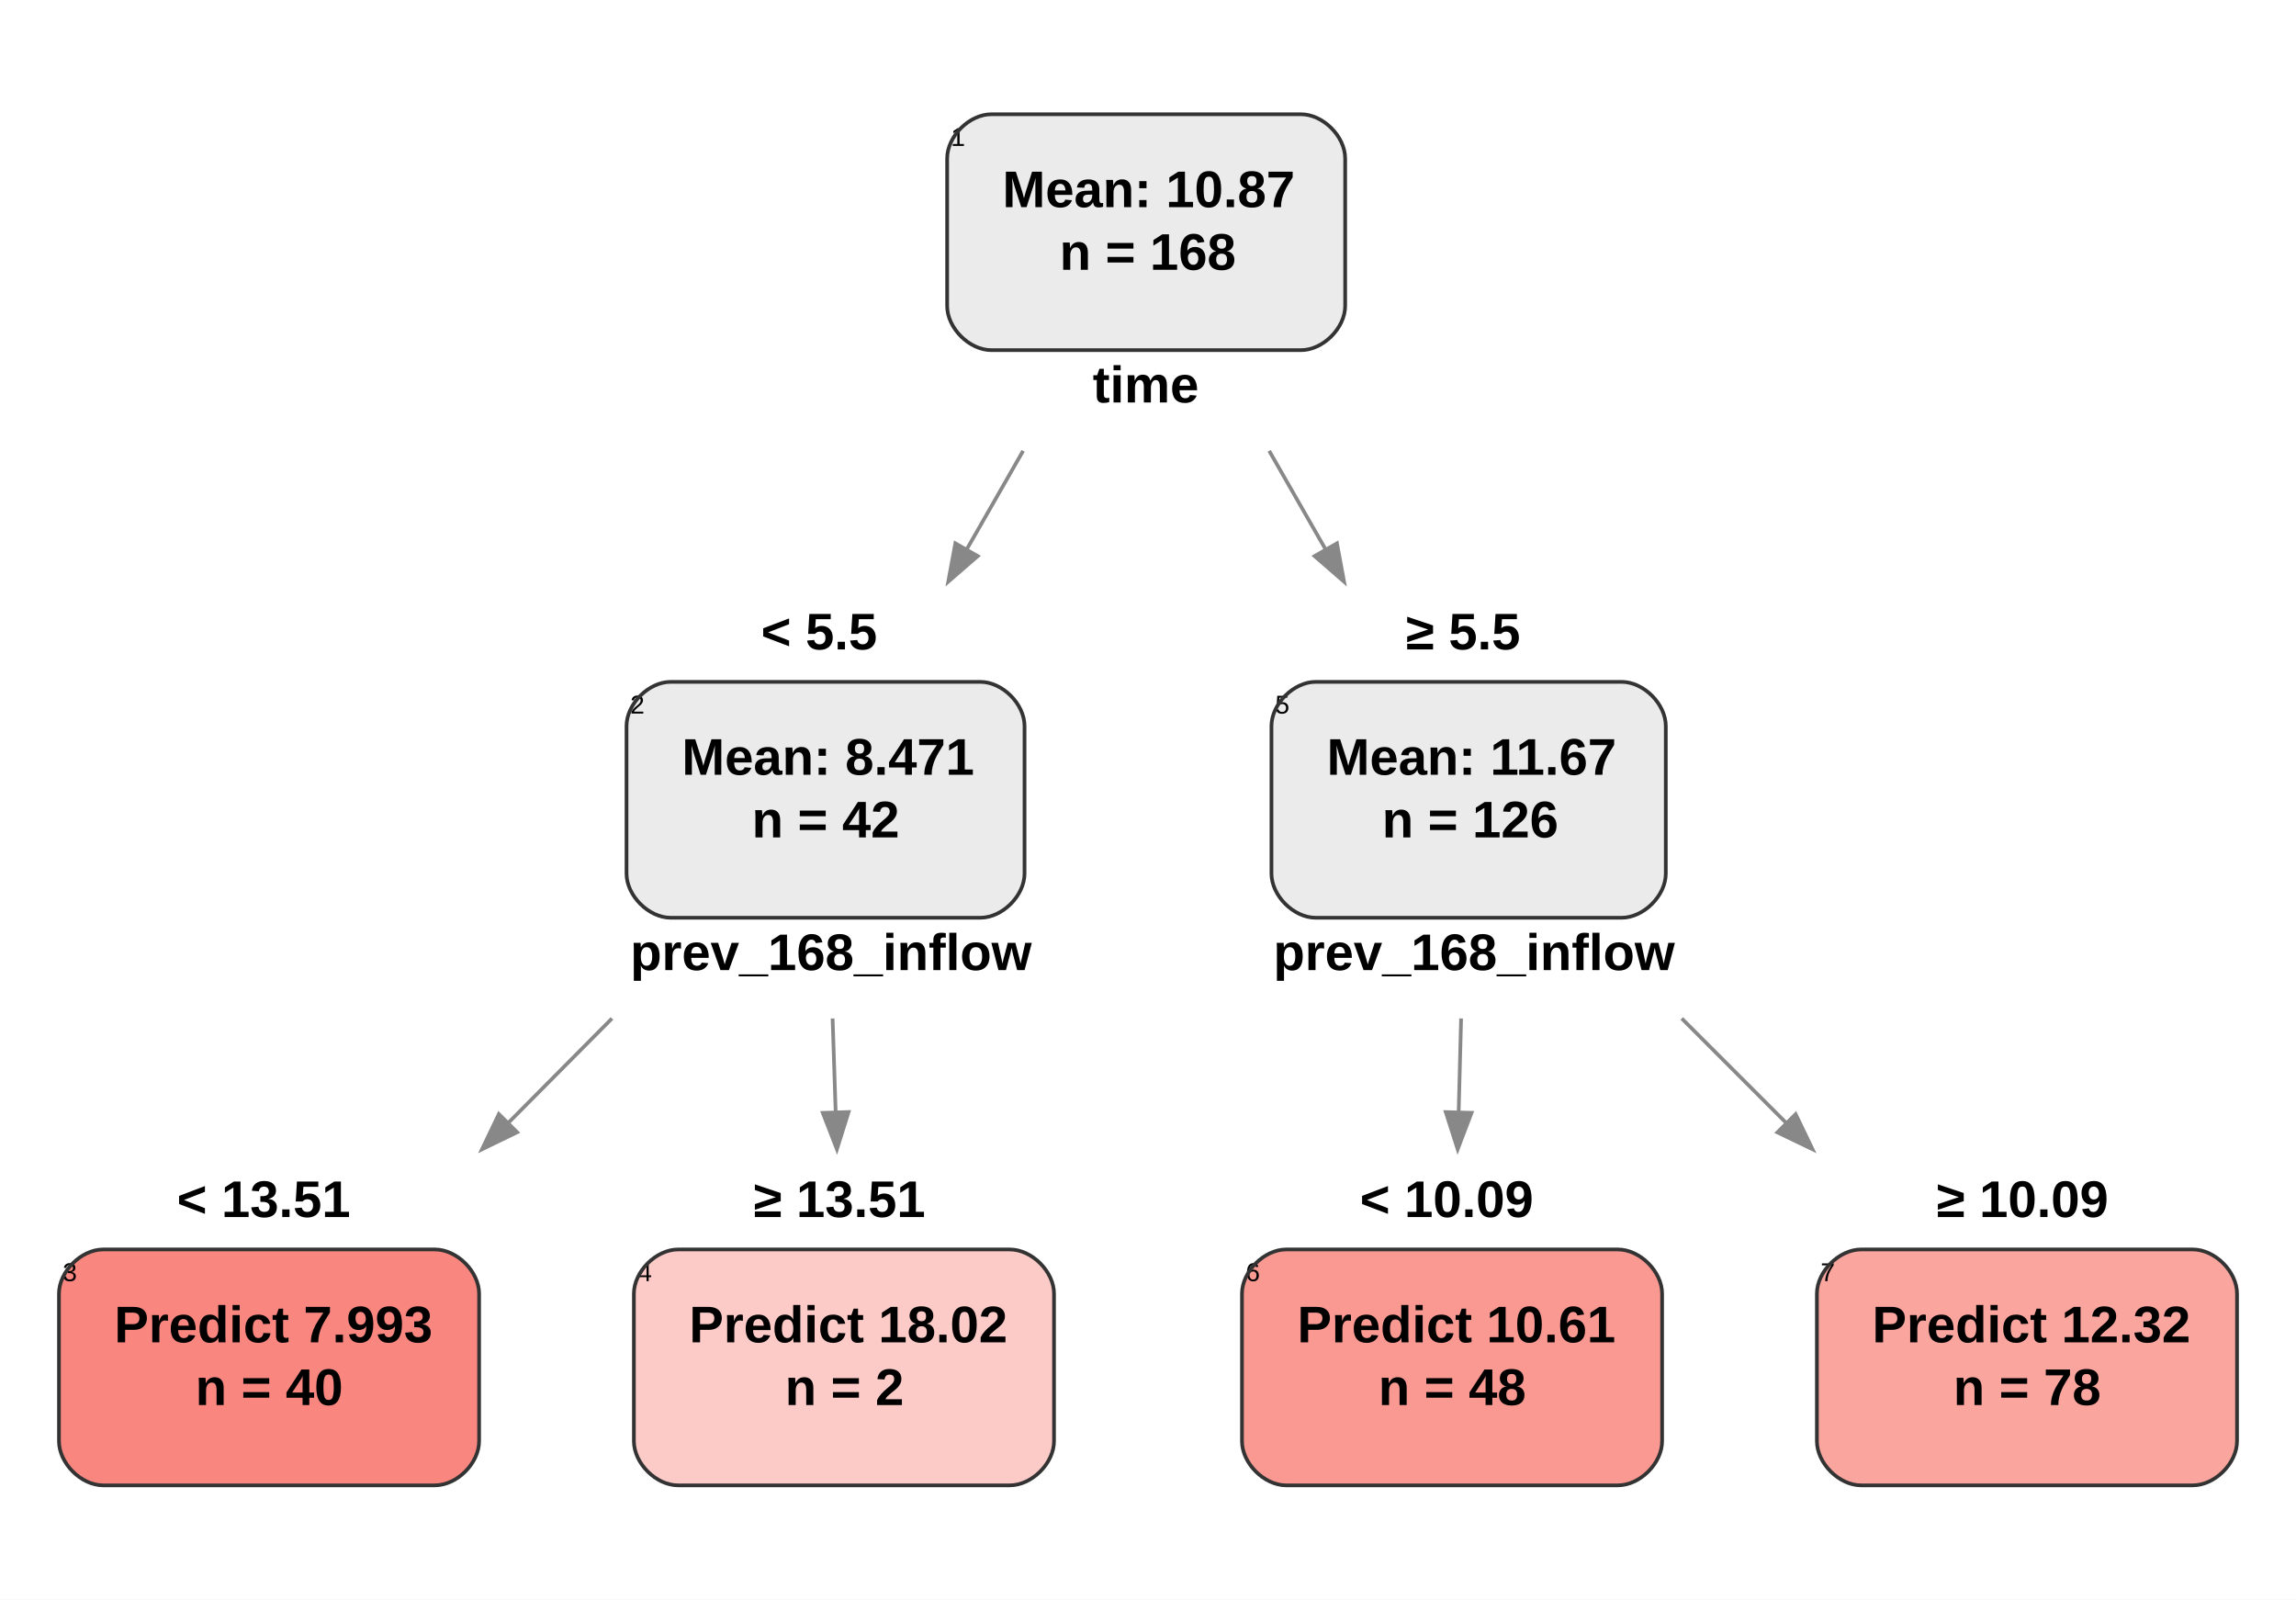
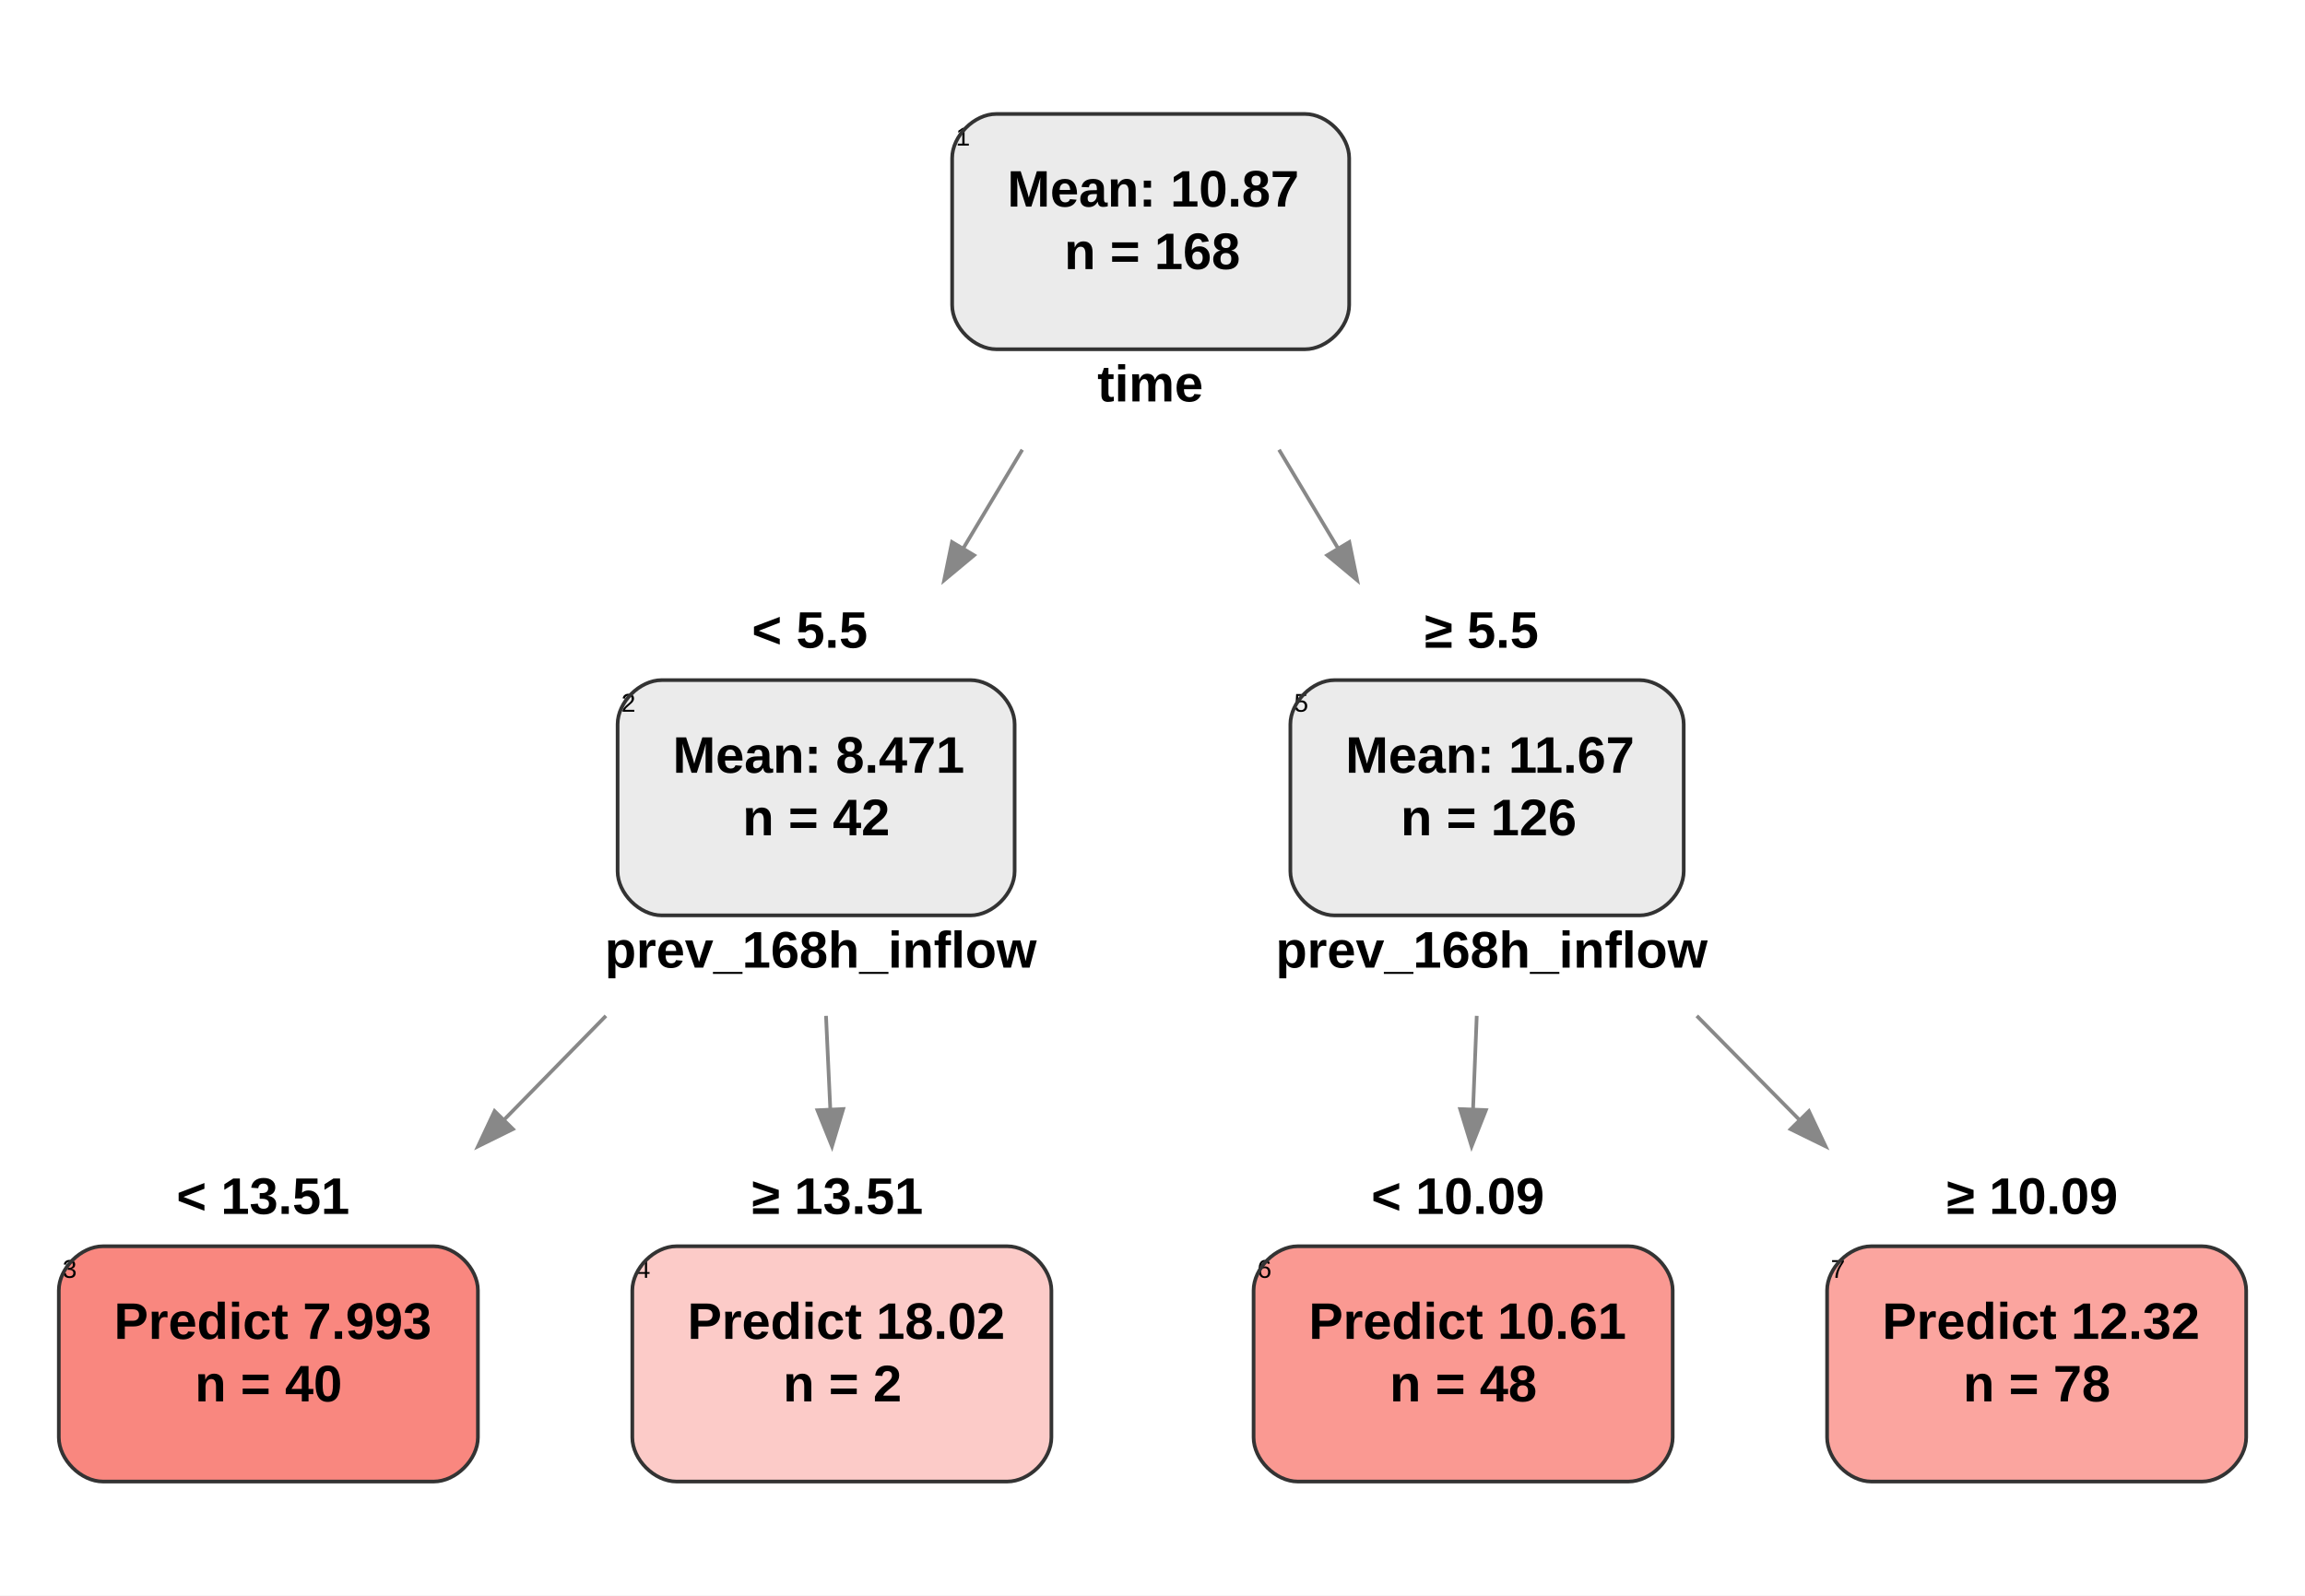
- <svg xmlns="http://www.w3.org/2000/svg" width="623pt" height="434pt" viewBox="0.00 0.00 623.00 434.00">
+ <svg xmlns="http://www.w3.org/2000/svg" width="627pt" height="434pt" viewBox="0.00 0.00 627.00 434.00">
  <g id="graph0" class="graph" transform="scale(1 1) rotate(0) translate(4 430)">
-     <polygon fill="white" stroke="transparent" points="-4,4 -4,-430 619,-430 619,4 -4,4" />
+     <polygon fill="white" stroke="transparent" points="-4,4 -4,-430 623,-430 623,4 -4,4" />
    <g id="node1" class="node">
-       <text text-anchor="start" x="305" y="-407.8" font-family="Arial" font-weight="bold" font-size="14.00"> </text>
-       <path fill="#ebebeb" stroke="transparent" d="M265,-335C265,-335 349,-335 349,-335 355,-335 361,-341 361,-347 361,-347 361,-387 361,-387 361,-393 355,-399 349,-399 349,-399 265,-399 265,-399 259,-399 253,-393 253,-387 253,-387 253,-347 253,-347 253,-341 259,-335 265,-335" />
-       <text text-anchor="start" x="254" y="-396.4" font-family="Arial" font-size="2.00"> </text>
-       <text text-anchor="start" x="254" y="-390.4" font-family="Arial" font-size="7.00">  1</text>
-       <text text-anchor="start" x="268" y="-373.8" font-family="Arial" font-weight="bold" font-size="14.00">Mean: 10.87</text>
-       <text text-anchor="start" x="283.5" y="-356.8" font-family="Arial" font-weight="bold" font-size="14.00">n = 168</text>
-       <text text-anchor="start" x="305.5" y="-338.8" font-family="Arial" font-size="9.00"> </text>
-       <path fill="none" stroke="#333333" d="M265,-335C265,-335 349,-335 349,-335 355,-335 361,-341 361,-347 361,-347 361,-387 361,-387 361,-393 355,-399 349,-399 349,-399 265,-399 265,-399 259,-399 253,-393 253,-387 253,-387 253,-347 253,-347 253,-341 259,-335 265,-335" />
-       <text text-anchor="start" x="292.5" y="-320.8" font-family="Arial" font-weight="bold" font-size="14.00">time</text>
+       <text text-anchor="start" x="307" y="-407.8" font-family="Arial" font-weight="bold" font-size="14.00"> </text>
+       <path fill="#ebebeb" stroke="transparent" d="M267,-335C267,-335 351,-335 351,-335 357,-335 363,-341 363,-347 363,-347 363,-387 363,-387 363,-393 357,-399 351,-399 351,-399 267,-399 267,-399 261,-399 255,-393 255,-387 255,-387 255,-347 255,-347 255,-341 261,-335 267,-335" />
+       <text text-anchor="start" x="256" y="-396.4" font-family="Arial" font-size="2.00"> </text>
+       <text text-anchor="start" x="256" y="-390.4" font-family="Arial" font-size="7.00">  1</text>
+       <text text-anchor="start" x="270" y="-373.8" font-family="Arial" font-weight="bold" font-size="14.00">Mean: 10.87</text>
+       <text text-anchor="start" x="285.5" y="-356.8" font-family="Arial" font-weight="bold" font-size="14.00">n = 168</text>
+       <text text-anchor="start" x="307.5" y="-338.8" font-family="Arial" font-size="9.00"> </text>
+       <path fill="none" stroke="#333333" d="M267,-335C267,-335 351,-335 351,-335 357,-335 363,-341 363,-347 363,-347 363,-387 363,-387 363,-393 357,-399 351,-399 351,-399 267,-399 267,-399 261,-399 255,-393 255,-387 255,-387 255,-347 255,-347 255,-341 261,-335 267,-335" />
+       <text text-anchor="start" x="294.5" y="-320.8" font-family="Arial" font-weight="bold" font-size="14.00">time</text>
    </g>
    <g id="node2" class="node">
-       <text text-anchor="start" x="202.5" y="-253.8" font-family="Arial" font-weight="bold" font-size="14.00"> &lt; 5.5</text>
-       <text text-anchor="start" x="152" y="-209.3" font-family="Arial" font-size="14.00">   </text>
-       <path fill="#ebebeb" stroke="transparent" d="M178,-181C178,-181 262,-181 262,-181 268,-181 274,-187 274,-193 274,-193 274,-233 274,-233 274,-239 268,-245 262,-245 262,-245 178,-245 178,-245 172,-245 166,-239 166,-233 166,-233 166,-193 166,-193 166,-187 172,-181 178,-181" />
-       <text text-anchor="start" x="167" y="-242.4" font-family="Arial" font-size="2.00"> </text>
-       <text text-anchor="start" x="167" y="-236.4" font-family="Arial" font-size="7.00">  2</text>
-       <text text-anchor="start" x="181" y="-219.8" font-family="Arial" font-weight="bold" font-size="14.00">Mean: 8.471</text>
-       <text text-anchor="start" x="200" y="-202.8" font-family="Arial" font-weight="bold" font-size="14.00">n = 42</text>
-       <text text-anchor="start" x="218.5" y="-184.8" font-family="Arial" font-size="9.00"> </text>
-       <path fill="none" stroke="#333333" d="M178,-181C178,-181 262,-181 262,-181 268,-181 274,-187 274,-193 274,-193 274,-233 274,-233 274,-239 268,-245 262,-245 262,-245 178,-245 178,-245 172,-245 166,-239 166,-233 166,-233 166,-193 166,-193 166,-187 172,-181 178,-181" />
-       <text text-anchor="start" x="276" y="-209.3" font-family="Arial" font-size="14.00">   </text>
-       <text text-anchor="start" x="167" y="-166.8" font-family="Arial" font-weight="bold" font-size="14.00">prev_168_inflow</text>
+       <text text-anchor="start" x="200.5" y="-253.8" font-family="Arial" font-weight="bold" font-size="14.00"> &lt; 5.5</text>
+       <text text-anchor="start" x="146" y="-209.3" font-family="Arial" font-size="14.00">    </text>
+       <path fill="#ebebeb" stroke="transparent" d="M176,-181C176,-181 260,-181 260,-181 266,-181 272,-187 272,-193 272,-193 272,-233 272,-233 272,-239 266,-245 260,-245 260,-245 176,-245 176,-245 170,-245 164,-239 164,-233 164,-233 164,-193 164,-193 164,-187 170,-181 176,-181" />
+       <text text-anchor="start" x="165" y="-242.4" font-family="Arial" font-size="2.00"> </text>
+       <text text-anchor="start" x="165" y="-236.4" font-family="Arial" font-size="7.00">  2</text>
+       <text text-anchor="start" x="179" y="-219.8" font-family="Arial" font-weight="bold" font-size="14.00">Mean: 8.471</text>
+       <text text-anchor="start" x="198" y="-202.8" font-family="Arial" font-weight="bold" font-size="14.00">n = 42</text>
+       <text text-anchor="start" x="216.5" y="-184.8" font-family="Arial" font-size="9.00"> </text>
+       <path fill="none" stroke="#333333" d="M176,-181C176,-181 260,-181 260,-181 266,-181 272,-187 272,-193 272,-193 272,-233 272,-233 272,-239 266,-245 260,-245 260,-245 176,-245 176,-245 170,-245 164,-239 164,-233 164,-233 164,-193 164,-193 164,-187 170,-181 176,-181" />
+       <text text-anchor="start" x="274" y="-209.3" font-family="Arial" font-size="14.00">    </text>
+       <text text-anchor="start" x="160.5" y="-166.8" font-family="Arial" font-weight="bold" font-size="14.00">prev_168h_inflow</text>
    </g>
    <g id="edge1" class="edge">
-       <path fill="none" stroke="#888888" d="M273.61,-307.67C268.62,-298.94 263.43,-289.88 258.34,-280.99" />
-       <polygon fill="#888888" stroke="#888888" points="261.3,-279.12 253.3,-272.18 255.23,-282.59 261.3,-279.12" />
+       <path fill="none" stroke="#888888" d="M274.08,-307.67C268.85,-298.94 263.43,-289.88 258.11,-280.99" />
+       <polygon fill="#888888" stroke="#888888" points="260.97,-278.96 252.83,-272.18 254.96,-282.55 260.97,-278.96" />
    </g>
    <g id="node3" class="node">
-       <text text-anchor="start" x="377.5" y="-253.8" font-family="Arial" font-weight="bold" font-size="14.00"> ≥ 5.5</text>
-       <text text-anchor="start" x="327" y="-209.3" font-family="Arial" font-size="14.00">   </text>
-       <path fill="#ebebeb" stroke="transparent" d="M353,-181C353,-181 436,-181 436,-181 442,-181 448,-187 448,-193 448,-193 448,-233 448,-233 448,-239 442,-245 436,-245 436,-245 353,-245 353,-245 347,-245 341,-239 341,-233 341,-233 341,-193 341,-193 341,-187 347,-181 353,-181" />
-       <text text-anchor="start" x="342" y="-242.4" font-family="Arial" font-size="2.00"> </text>
-       <text text-anchor="start" x="342" y="-236.4" font-family="Arial" font-size="7.00">  5</text>
-       <text text-anchor="start" x="356" y="-219.8" font-family="Arial" font-weight="bold" font-size="14.00">Mean: 11.67</text>
-       <text text-anchor="start" x="371" y="-202.8" font-family="Arial" font-weight="bold" font-size="14.00">n = 126</text>
-       <text text-anchor="start" x="393" y="-184.8" font-family="Arial" font-size="9.00"> </text>
-       <path fill="none" stroke="#333333" d="M353,-181C353,-181 436,-181 436,-181 442,-181 448,-187 448,-193 448,-193 448,-233 448,-233 448,-239 442,-245 436,-245 436,-245 353,-245 353,-245 347,-245 341,-239 341,-233 341,-233 341,-193 341,-193 341,-187 347,-181 353,-181" />
-       <text text-anchor="start" x="450" y="-209.3" font-family="Arial" font-size="14.00">   </text>
-       <text text-anchor="start" x="341.5" y="-166.8" font-family="Arial" font-weight="bold" font-size="14.00">prev_168_inflow</text>
+       <text text-anchor="start" x="383.5" y="-253.8" font-family="Arial" font-weight="bold" font-size="14.00"> ≥ 5.5</text>
+       <text text-anchor="start" x="329" y="-209.3" font-family="Arial" font-size="14.00">    </text>
+       <path fill="#ebebeb" stroke="transparent" d="M359,-181C359,-181 442,-181 442,-181 448,-181 454,-187 454,-193 454,-193 454,-233 454,-233 454,-239 448,-245 442,-245 442,-245 359,-245 359,-245 353,-245 347,-239 347,-233 347,-233 347,-193 347,-193 347,-187 353,-181 359,-181" />
+       <text text-anchor="start" x="348" y="-242.4" font-family="Arial" font-size="2.00"> </text>
+       <text text-anchor="start" x="348" y="-236.4" font-family="Arial" font-size="7.00">  5</text>
+       <text text-anchor="start" x="362" y="-219.8" font-family="Arial" font-weight="bold" font-size="14.00">Mean: 11.67</text>
+       <text text-anchor="start" x="377" y="-202.8" font-family="Arial" font-weight="bold" font-size="14.00">n = 126</text>
+       <text text-anchor="start" x="399" y="-184.8" font-family="Arial" font-size="9.00"> </text>
+       <path fill="none" stroke="#333333" d="M359,-181C359,-181 442,-181 442,-181 448,-181 454,-187 454,-193 454,-193 454,-233 454,-233 454,-239 448,-245 442,-245 442,-245 359,-245 359,-245 353,-245 347,-239 347,-233 347,-233 347,-193 347,-193 347,-187 353,-181 359,-181" />
+       <text text-anchor="start" x="456" y="-209.3" font-family="Arial" font-size="14.00">    </text>
+       <text text-anchor="start" x="343" y="-166.8" font-family="Arial" font-weight="bold" font-size="14.00">prev_168h_inflow</text>
    </g>
    <g id="edge2" class="edge">
-       <path fill="none" stroke="#888888" d="M340.39,-307.67C345.38,-298.94 350.57,-289.88 355.66,-280.99" />
-       <polygon fill="#888888" stroke="#888888" points="358.77,-282.59 360.7,-272.18 352.7,-279.12 358.77,-282.59" />
+       <path fill="none" stroke="#888888" d="M343.92,-307.67C349.15,-298.94 354.57,-289.88 359.89,-280.99" />
+       <polygon fill="#888888" stroke="#888888" points="363.04,-282.55 365.17,-272.18 357.03,-278.96 363.04,-282.55" />
    </g>
    <g id="node4" class="node">
      <text text-anchor="start" x="44" y="-99.8" font-family="Arial" font-weight="bold" font-size="14.00"> &lt; 13.51</text>
      <path fill="#f8766d" fill-opacity="0.875" stroke="transparent" d="M24,-27C24,-27 114,-27 114,-27 120,-27 126,-33 126,-39 126,-39 126,-79 126,-79 126,-85 120,-91 114,-91 114,-91 24,-91 24,-91 18,-91 12,-85 12,-79 12,-79 12,-39 12,-39 12,-33 18,-27 24,-27" />
      <text text-anchor="start" x="13" y="-88.4" font-family="Arial" font-size="2.00"> </text>
      <text text-anchor="start" x="13" y="-82.4" font-family="Arial" font-size="7.00">  3</text>
      <text text-anchor="start" x="27" y="-65.8" font-family="Arial" font-weight="bold" font-size="14.00">Predict 7.993</text>
      <text text-anchor="start" x="49" y="-48.8" font-family="Arial" font-weight="bold" font-size="14.00">n = 40</text>
      <text text-anchor="start" x="67.5" y="-30.8" font-family="Arial" font-size="9.00"> </text>
      <path fill="none" stroke="#333333" d="M24,-27C24,-27 114,-27 114,-27 120,-27 126,-33 126,-39 126,-39 126,-79 126,-79 126,-85 120,-91 114,-91 114,-91 24,-91 24,-91 18,-91 12,-85 12,-79 12,-79 12,-39 12,-39 12,-33 18,-27 24,-27" />
      <text text-anchor="start" x="67" y="-12.8" font-family="Arial" font-weight="bold" font-size="14.00"> </text>
    </g>
    <g id="edge3" class="edge">
-       <path fill="none" stroke="#888888" d="M162.05,-153.67C152.84,-144.39 143.26,-134.75 133.9,-125.33" />
-       <polygon fill="#888888" stroke="#888888" points="136.32,-122.8 126.79,-118.18 131.36,-127.74 136.32,-122.8" />
+       <path fill="none" stroke="#888888" d="M160.82,-153.67C151.73,-144.39 142.27,-134.75 133.04,-125.33" />
+       <polygon fill="#888888" stroke="#888888" points="135.53,-122.87 126.03,-118.18 130.53,-127.77 135.53,-122.87" />
    </g>
    <g id="node5" class="node">
      <text text-anchor="start" x="200.5" y="-99.8" font-family="Arial" font-weight="bold" font-size="14.00"> ≥ 13.51</text>
      <path fill="#f8766d" fill-opacity="0.376" stroke="transparent" d="M180,-27C180,-27 270,-27 270,-27 276,-27 282,-33 282,-39 282,-39 282,-79 282,-79 282,-85 276,-91 270,-91 270,-91 180,-91 180,-91 174,-91 168,-85 168,-79 168,-79 168,-39 168,-39 168,-33 174,-27 180,-27" />
      <text text-anchor="start" x="169" y="-88.4" font-family="Arial" font-size="2.00"> </text>
      <text text-anchor="start" x="169" y="-82.4" font-family="Arial" font-size="7.00">  4</text>
      <text text-anchor="start" x="183" y="-65.8" font-family="Arial" font-weight="bold" font-size="14.00">Predict 18.02</text>
      <text text-anchor="start" x="209" y="-48.8" font-family="Arial" font-weight="bold" font-size="14.00">n = 2</text>
      <text text-anchor="start" x="223.5" y="-30.8" font-family="Arial" font-size="9.00"> </text>
      <path fill="none" stroke="#333333" d="M180,-27C180,-27 270,-27 270,-27 276,-27 282,-33 282,-39 282,-39 282,-79 282,-79 282,-85 276,-91 270,-91 270,-91 180,-91 180,-91 174,-91 168,-85 168,-79 168,-79 168,-39 168,-39 168,-33 174,-27 180,-27" />
      <text text-anchor="start" x="223" y="-12.8" font-family="Arial" font-weight="bold" font-size="14.00"> </text>
    </g>
    <g id="edge4" class="edge">
-       <path fill="none" stroke="#888888" d="M221.92,-153.67C222.19,-145.39 222.47,-136.83 222.75,-128.38" />
-       <polygon fill="#888888" stroke="#888888" points="226.26,-128.29 223.09,-118.18 219.26,-128.06 226.26,-128.29" />
+       <path fill="none" stroke="#888888" d="M220.69,-153.67C221.07,-145.39 221.46,-136.83 221.85,-128.38" />
+       <polygon fill="#888888" stroke="#888888" points="225.36,-128.33 222.32,-118.18 218.36,-128 225.36,-128.33" />
    </g>
    <g id="node6" class="node">
-       <text text-anchor="start" x="365" y="-99.8" font-family="Arial" font-weight="bold" font-size="14.00"> &lt; 10.09</text>
-       <path fill="#f8766d" fill-opacity="0.745" stroke="transparent" d="M345,-27C345,-27 435,-27 435,-27 441,-27 447,-33 447,-39 447,-39 447,-79 447,-79 447,-85 441,-91 435,-91 435,-91 345,-91 345,-91 339,-91 333,-85 333,-79 333,-79 333,-39 333,-39 333,-33 339,-27 345,-27" />
-       <text text-anchor="start" x="334" y="-88.4" font-family="Arial" font-size="2.00"> </text>
-       <text text-anchor="start" x="334" y="-82.4" font-family="Arial" font-size="7.00">  6</text>
-       <text text-anchor="start" x="348" y="-65.8" font-family="Arial" font-weight="bold" font-size="14.00">Predict 10.61</text>
-       <text text-anchor="start" x="370" y="-48.8" font-family="Arial" font-weight="bold" font-size="14.00">n = 48</text>
-       <text text-anchor="start" x="388.5" y="-30.8" font-family="Arial" font-size="9.00"> </text>
-       <path fill="none" stroke="#333333" d="M345,-27C345,-27 435,-27 435,-27 441,-27 447,-33 447,-39 447,-39 447,-79 447,-79 447,-85 441,-91 435,-91 435,-91 345,-91 345,-91 339,-91 333,-85 333,-79 333,-79 333,-39 333,-39 333,-33 339,-27 345,-27" />
-       <text text-anchor="start" x="388" y="-12.8" font-family="Arial" font-weight="bold" font-size="14.00"> </text>
+       <text text-anchor="start" x="369" y="-99.8" font-family="Arial" font-weight="bold" font-size="14.00"> &lt; 10.09</text>
+       <path fill="#f8766d" fill-opacity="0.745" stroke="transparent" d="M349,-27C349,-27 439,-27 439,-27 445,-27 451,-33 451,-39 451,-39 451,-79 451,-79 451,-85 445,-91 439,-91 439,-91 349,-91 349,-91 343,-91 337,-85 337,-79 337,-79 337,-39 337,-39 337,-33 343,-27 349,-27" />
+       <text text-anchor="start" x="338" y="-88.4" font-family="Arial" font-size="2.00"> </text>
+       <text text-anchor="start" x="338" y="-82.4" font-family="Arial" font-size="7.00">  6</text>
+       <text text-anchor="start" x="352" y="-65.8" font-family="Arial" font-weight="bold" font-size="14.00">Predict 10.61</text>
+       <text text-anchor="start" x="374" y="-48.8" font-family="Arial" font-weight="bold" font-size="14.00">n = 48</text>
+       <text text-anchor="start" x="392.5" y="-30.8" font-family="Arial" font-size="9.00"> </text>
+       <path fill="none" stroke="#333333" d="M349,-27C349,-27 439,-27 439,-27 445,-27 451,-33 451,-39 451,-39 451,-79 451,-79 451,-85 445,-91 439,-91 439,-91 349,-91 349,-91 343,-91 337,-85 337,-79 337,-79 337,-39 337,-39 337,-33 343,-27 349,-27" />
+       <text text-anchor="start" x="392" y="-12.8" font-family="Arial" font-weight="bold" font-size="14.00"> </text>
    </g>
    <g id="edge5" class="edge">
-       <path fill="none" stroke="#888888" d="M392.46,-153.67C392.25,-145.39 392.02,-136.83 391.8,-128.38" />
-       <polygon fill="#888888" stroke="#888888" points="395.29,-128.08 391.53,-118.18 388.3,-128.27 395.29,-128.08" />
+       <path fill="none" stroke="#888888" d="M397.7,-153.67C397.37,-145.39 397.03,-136.83 396.7,-128.38" />
+       <polygon fill="#888888" stroke="#888888" points="400.19,-128.03 396.3,-118.18 393.19,-128.31 400.19,-128.03" />
    </g>
    <g id="node7" class="node">
-       <text text-anchor="start" x="521.5" y="-99.8" font-family="Arial" font-weight="bold" font-size="14.00"> ≥ 10.09</text>
-       <path fill="#f8766d" fill-opacity="0.659" stroke="transparent" d="M501,-27C501,-27 591,-27 591,-27 597,-27 603,-33 603,-39 603,-39 603,-79 603,-79 603,-85 597,-91 591,-91 591,-91 501,-91 501,-91 495,-91 489,-85 489,-79 489,-79 489,-39 489,-39 489,-33 495,-27 501,-27" />
-       <text text-anchor="start" x="490" y="-88.4" font-family="Arial" font-size="2.00"> </text>
-       <text text-anchor="start" x="490" y="-82.4" font-family="Arial" font-size="7.00">  7</text>
-       <text text-anchor="start" x="504" y="-65.8" font-family="Arial" font-weight="bold" font-size="14.00">Predict 12.32</text>
-       <text text-anchor="start" x="526" y="-48.8" font-family="Arial" font-weight="bold" font-size="14.00">n = 78</text>
-       <text text-anchor="start" x="544.5" y="-30.8" font-family="Arial" font-size="9.00"> </text>
-       <path fill="none" stroke="#333333" d="M501,-27C501,-27 591,-27 591,-27 597,-27 603,-33 603,-39 603,-39 603,-79 603,-79 603,-85 597,-91 591,-91 591,-91 501,-91 501,-91 495,-91 489,-85 489,-79 489,-79 489,-39 489,-39 489,-33 495,-27 501,-27" />
-       <text text-anchor="start" x="544" y="-12.8" font-family="Arial" font-weight="bold" font-size="14.00"> </text>
+       <text text-anchor="start" x="525.5" y="-99.8" font-family="Arial" font-weight="bold" font-size="14.00"> ≥ 10.09</text>
+       <path fill="#f8766d" fill-opacity="0.659" stroke="transparent" d="M505,-27C505,-27 595,-27 595,-27 601,-27 607,-33 607,-39 607,-39 607,-79 607,-79 607,-85 601,-91 595,-91 595,-91 505,-91 505,-91 499,-91 493,-85 493,-79 493,-79 493,-39 493,-39 493,-33 499,-27 505,-27" />
+       <text text-anchor="start" x="494" y="-88.4" font-family="Arial" font-size="2.00"> </text>
+       <text text-anchor="start" x="494" y="-82.4" font-family="Arial" font-size="7.00">  7</text>
+       <text text-anchor="start" x="508" y="-65.8" font-family="Arial" font-weight="bold" font-size="14.00">Predict 12.32</text>
+       <text text-anchor="start" x="530" y="-48.8" font-family="Arial" font-weight="bold" font-size="14.00">n = 78</text>
+       <text text-anchor="start" x="548.5" y="-30.8" font-family="Arial" font-size="9.00"> </text>
+       <path fill="none" stroke="#333333" d="M505,-27C505,-27 595,-27 595,-27 601,-27 607,-33 607,-39 607,-39 607,-79 607,-79 607,-85 601,-91 595,-91 595,-91 505,-91 505,-91 499,-91 493,-85 493,-79 493,-79 493,-39 493,-39 493,-33 499,-27 505,-27" />
+       <text text-anchor="start" x="548" y="-12.8" font-family="Arial" font-weight="bold" font-size="14.00"> </text>
    </g>
    <g id="edge6" class="edge">
-       <path fill="none" stroke="#888888" d="M452.33,-153.67C461.61,-144.39 471.25,-134.75 480.67,-125.33" />
-       <polygon fill="#888888" stroke="#888888" points="483.23,-127.72 487.82,-118.18 478.28,-122.77 483.23,-127.72" />
+       <path fill="none" stroke="#888888" d="M457.56,-153.67C466.72,-144.39 476.23,-134.75 485.53,-125.33" />
+       <polygon fill="#888888" stroke="#888888" points="488.06,-127.75 492.59,-118.18 483.07,-122.84 488.06,-127.75" />
    </g>
  </g>
</svg>
